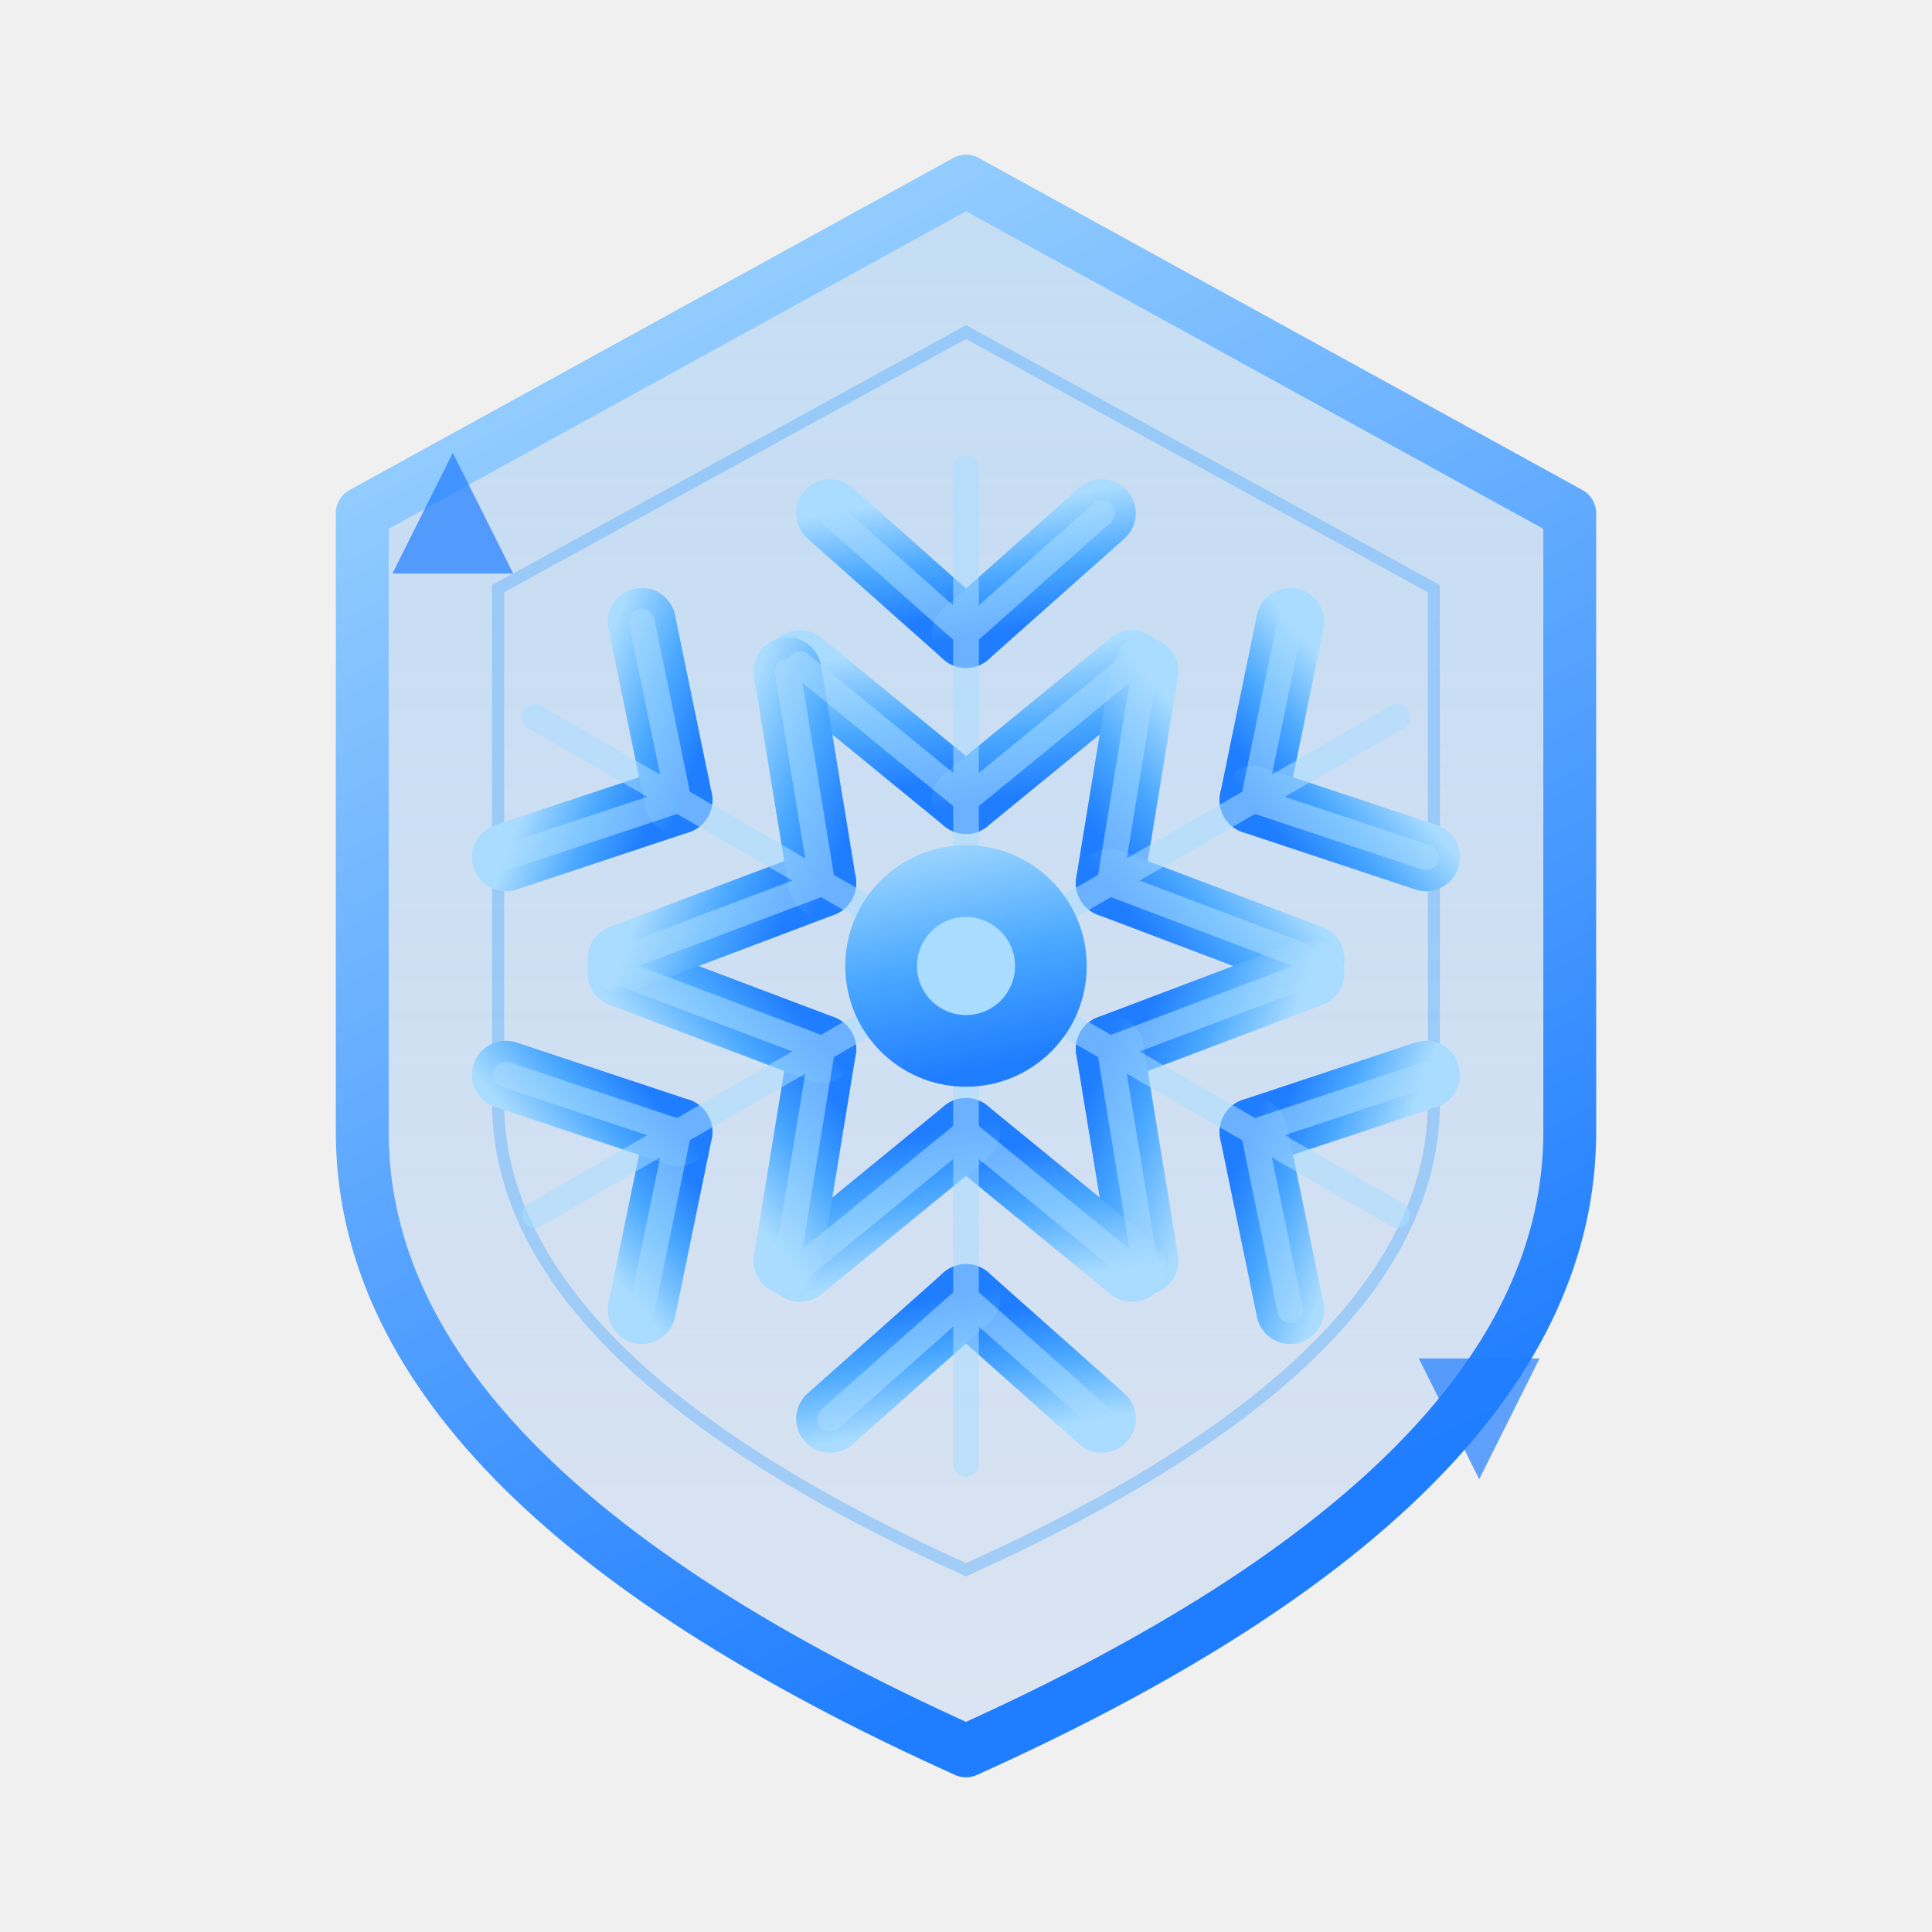
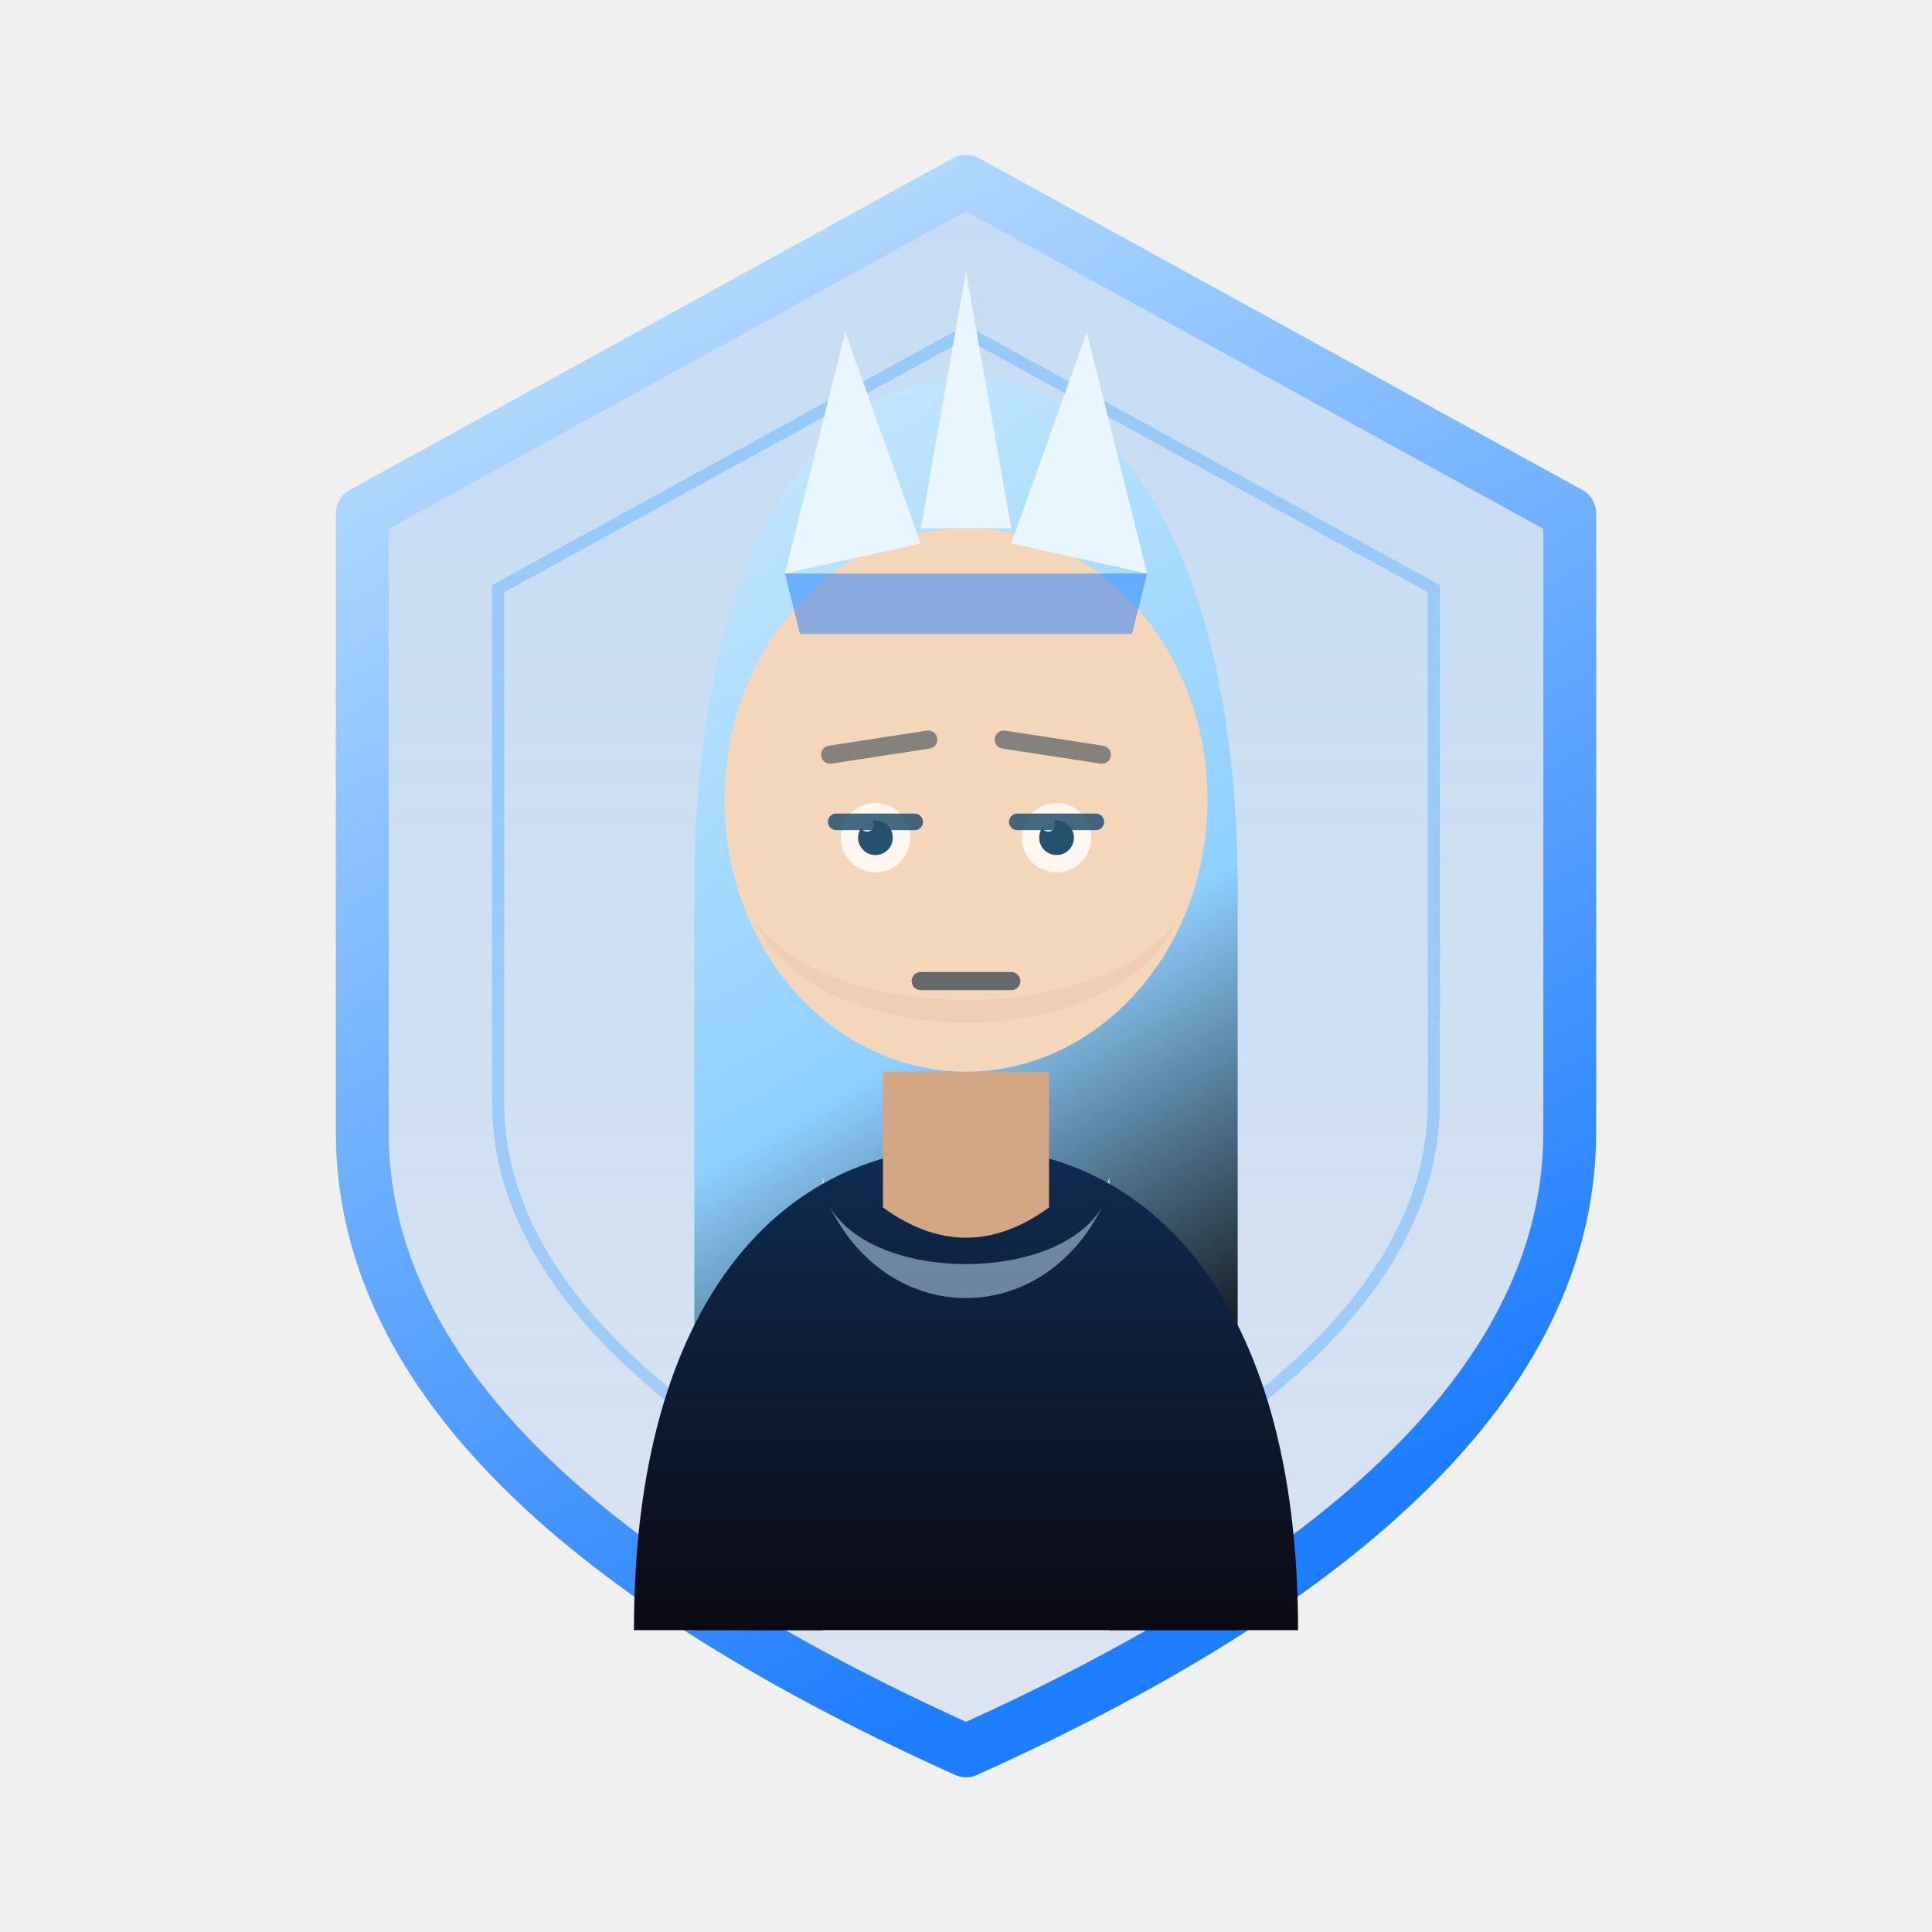
<svg xmlns="http://www.w3.org/2000/svg" viewBox="0 0 256 256" width="256" height="256">
  <defs>
    <linearGradient id="st" x1="0" y1="0" x2="0.4" y2="1">
-       <stop offset="0" stop-color="#a9dcff" />
+       <stop offset="0" stop-color="#cbe9ff" />
      <stop offset="1" stop-color="#1f7dff" />
    </linearGradient>
-     <linearGradient id="fg" x1="0" y1="0" x2="0.2" y2="1">
-       <stop offset="0" stop-color="#a9dcff" />
-       <stop offset="0.55" stop-color="#4aa8ff" />
-       <stop offset="1" stop-color="#1f7dff" />
+     <linearGradient id="hair" x1="0" y1="0" x2="0.25" y2="1">
+       <stop offset="0" stop-color="#cbe9ff" />
+       <stop offset="0.6" stop-color="#8fd0ff" />
+       <stop offset="1" stop-color="#8fd0ffD" />
+     </linearGradient>
+     <linearGradient id="arm" x1="0" y1="0" x2="0" y2="1">
+       <stop offset="0" stop-color="#0f2c52" />
+       <stop offset="1" stop-color="#0b0a14" />
    </linearGradient>
    <linearGradient id="bg" x1="0" y1="0" x2="0" y2="1">
      <stop offset="0" stop-color="#4aa8ff" stop-opacity=".26" />
      <stop offset="1" stop-color="#1f7dff" stop-opacity=".10" />
    </linearGradient>
  </defs>
  <path d="M128 24 L208 68 L208 150 Q208 196 128 232 Q48 196 48 150 L48 68 Z" fill="url(#bg)" stroke="url(#st)" stroke-width="7" stroke-linejoin="round" />
  <path d="M128 44 L190 78 L190 146 Q190 180 128 208 Q66 180 66 146 L66 78 Z" fill="none" stroke="#4aa8ff" stroke-width="1.6" opacity=".38" />
-   <g stroke="url(#fg)" stroke-width="9" stroke-linecap="round" fill="none">
-     <g transform="rotate(0 128 128)">
-       <path d="M128 62 L128 128" />
-       <path d="M128 84 L110 68" />
-       <path d="M128 84 L146 68" />
-       <path d="M128 106 L106 88" />
-       <path d="M128 106 L150 88" />
-     </g>
-     <g transform="rotate(60 128 128)">
-       <path d="M128 62 L128 128" />
-       <path d="M128 84 L110 68" />
-       <path d="M128 84 L146 68" />
-       <path d="M128 106 L106 88" />
-       <path d="M128 106 L150 88" />
-     </g>
-     <g transform="rotate(120 128 128)">
-       <path d="M128 62 L128 128" />
-       <path d="M128 84 L110 68" />
-       <path d="M128 84 L146 68" />
-       <path d="M128 106 L106 88" />
-       <path d="M128 106 L150 88" />
-     </g>
-     <g transform="rotate(180 128 128)">
-       <path d="M128 62 L128 128" />
-       <path d="M128 84 L110 68" />
-       <path d="M128 84 L146 68" />
-       <path d="M128 106 L106 88" />
-       <path d="M128 106 L150 88" />
-     </g>
-     <g transform="rotate(240 128 128)">
-       <path d="M128 62 L128 128" />
-       <path d="M128 84 L110 68" />
-       <path d="M128 84 L146 68" />
-       <path d="M128 106 L106 88" />
-       <path d="M128 106 L150 88" />
-     </g>
-     <g transform="rotate(300 128 128)">
-       <path d="M128 62 L128 128" />
-       <path d="M128 84 L110 68" />
-       <path d="M128 84 L146 68" />
-       <path d="M128 106 L106 88" />
-       <path d="M128 106 L150 88" />
-     </g>
+   <g fill="url(#hair)">
+     <path d="M92 216 L92 118 C92 74 108 50 128 50 C148 50 164 74 164 118 L164 216 L147 216 L147 156 C143 170 136 176 128 176 C120 176 113 170 109 156 L109 216 Z" />
  </g>
-   <g stroke="#a9dcff" stroke-width="3.4" stroke-linecap="round" fill="none" opacity=".55">
-     <g transform="rotate(0 128 128)">
-       <path d="M128 62 L128 128" />
-       <path d="M128 84 L110 68" />
-       <path d="M128 84 L146 68" />
-       <path d="M128 106 L106 88" />
-       <path d="M128 106 L150 88" />
-     </g>
-     <g transform="rotate(60 128 128)">
-       <path d="M128 62 L128 128" />
-       <path d="M128 84 L110 68" />
-       <path d="M128 84 L146 68" />
-       <path d="M128 106 L106 88" />
-       <path d="M128 106 L150 88" />
-     </g>
-     <g transform="rotate(120 128 128)">
-       <path d="M128 62 L128 128" />
-       <path d="M128 84 L110 68" />
-       <path d="M128 84 L146 68" />
-       <path d="M128 106 L106 88" />
-       <path d="M128 106 L150 88" />
-     </g>
-     <g transform="rotate(180 128 128)">
-       <path d="M128 62 L128 128" />
-       <path d="M128 84 L110 68" />
-       <path d="M128 84 L146 68" />
-       <path d="M128 106 L106 88" />
-       <path d="M128 106 L150 88" />
-     </g>
-     <g transform="rotate(240 128 128)">
-       <path d="M128 62 L128 128" />
-       <path d="M128 84 L110 68" />
-       <path d="M128 84 L146 68" />
-       <path d="M128 106 L106 88" />
-       <path d="M128 106 L150 88" />
-     </g>
-     <g transform="rotate(300 128 128)">
-       <path d="M128 62 L128 128" />
-       <path d="M128 84 L110 68" />
-       <path d="M128 84 L146 68" />
-       <path d="M128 106 L106 88" />
-       <path d="M128 106 L150 88" />
-     </g>
+   <path d="M84 216 C84 172 104 152 128 152 C152 152 172 172 172 216 Z" fill="url(#arm)" />
+   <path d="M110 160 C118 176 138 176 146 160 C140 170 116 170 110 160 Z" fill="#cbe9ff" opacity=".5" />
+   <path d="M117 142 L139 142 L139 160 Q128 168 117 160 Z" fill="#d3a684" />
+   <ellipse cx="128" cy="106" rx="32" ry="36" fill="#f4d6bb" />
+   <path d="M100 122 C108 140 148 140 156 122 C146 136 110 136 100 122 Z" fill="#d3a684" opacity=".16" />
+   <g fill="#eaf6ff">
+     <path d="M104 76 L112 44 L122 72 Z" />
+     <path d="M122 70 L128 36 L134 70 Z" />
+     <path d="M134 72 L144 44 L152 76 Z" />
  </g>
-   <g fill="url(#fg)">
-     <circle cx="128" cy="128" r="16" />
+   <g fill="#1f7dff" opacity=".5">
+     <path d="M104 76 L152 76 L150 84 L106 84 Z" />
  </g>
-   <g fill="#a9dcff">
-     <circle cx="128" cy="128" r="6.5" />
-   </g>
-   <g fill="#1f7dff" opacity=".7">
-     <path d="M60 60 L68 76 L52 76 Z" />
-     <path d="M196 196 L204 180 L188 180 Z" />
-   </g>
+   <path d="M110 100 L123 98" stroke="#2a3a4a" stroke-width="2.4" stroke-linecap="round" opacity=".55" />
+   <path d="M146 100 L133 98" stroke="#2a3a4a" stroke-width="2.4" stroke-linecap="round" opacity=".55" />
+   <ellipse cx="116" cy="111" rx="4.6" ry="4.6" fill="#fdf7f0" />
+   <circle cx="116" cy="111" r="2.3" fill="#25506e" />
+   <circle cx="114.9" cy="109.3" r="0.9" fill="#fff" opacity=".9" />
+   <path d="M110.8 108.9 L121.2 108.9" stroke="#25506e" stroke-width="2.2" stroke-linecap="round" opacity=".85" />
+   <ellipse cx="140" cy="111" rx="4.6" ry="4.6" fill="#fdf7f0" />
+   <circle cx="140" cy="111" r="2.3" fill="#25506e" />
+   <circle cx="138.9" cy="109.3" r="0.9" fill="#fff" opacity=".9" />
+   <path d="M134.8 108.9 L145.2 108.9" stroke="#25506e" stroke-width="2.2" stroke-linecap="round" opacity=".85" />
+   <path d="M122 130 L134 130" fill="none" stroke="#2a3a4a" stroke-width="2.4" stroke-linecap="round" opacity=".7" />
</svg>
